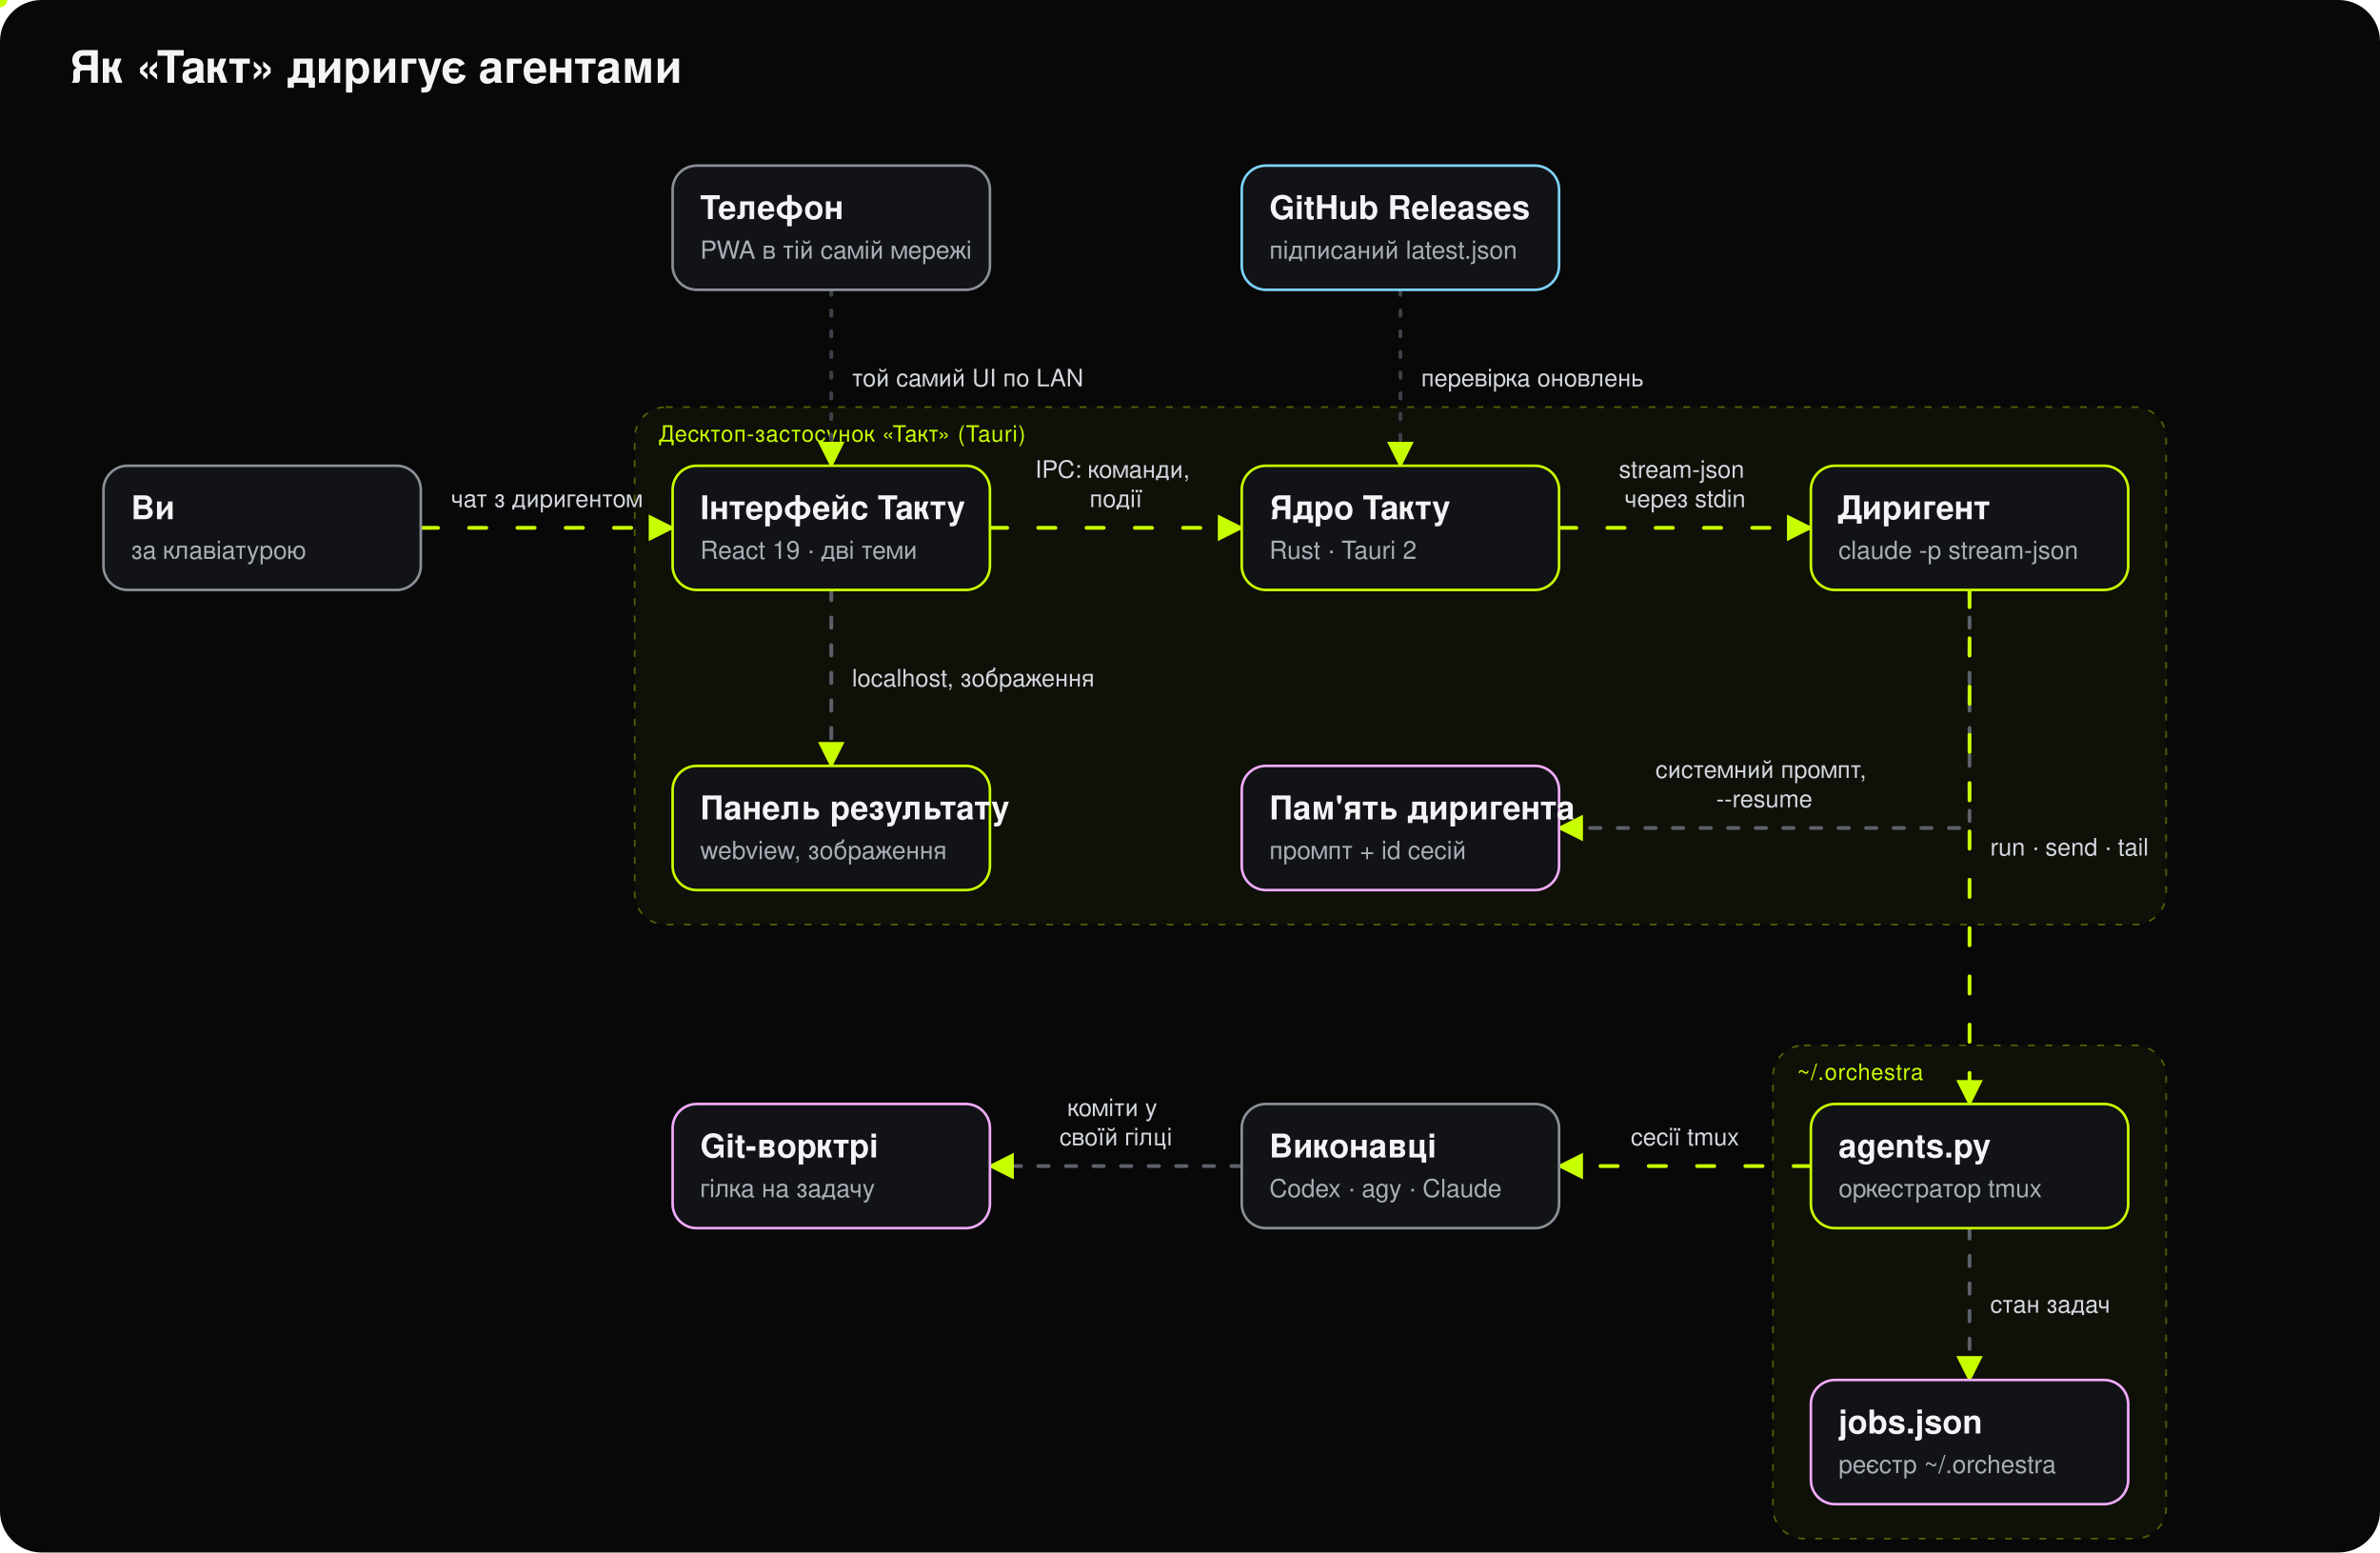
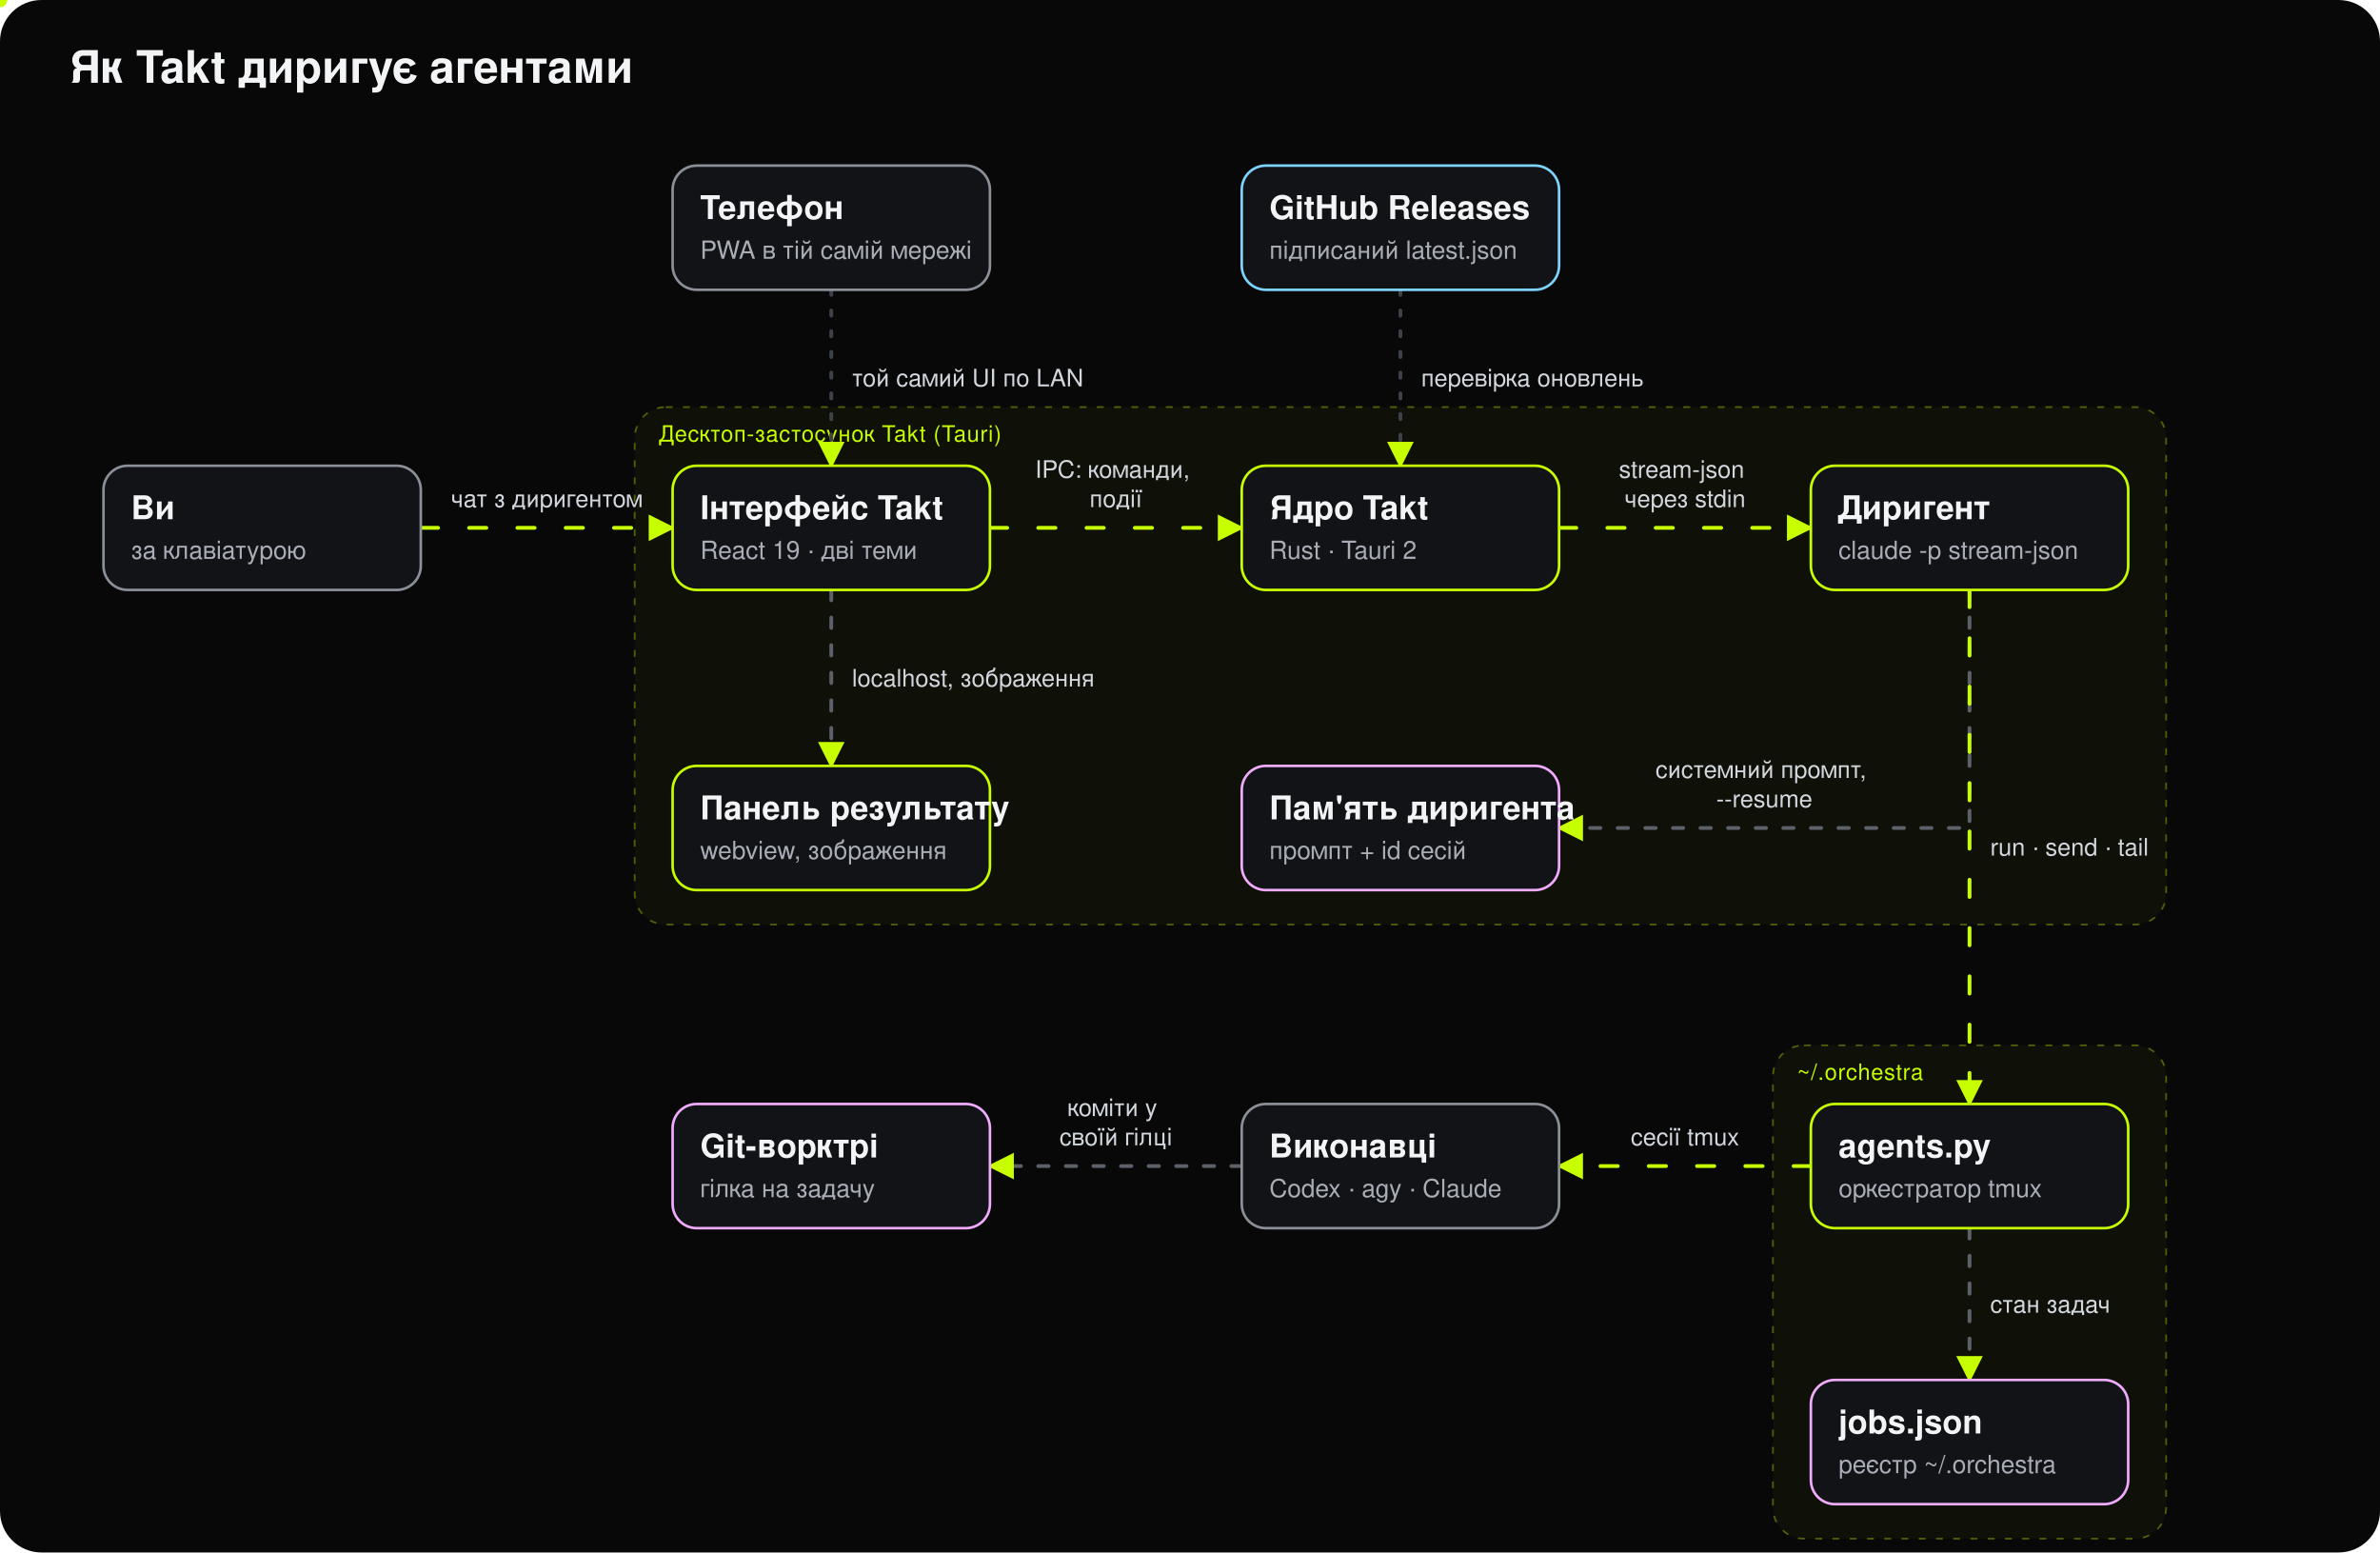
- <svg xmlns="http://www.w3.org/2000/svg" viewBox="0 0 1380 900" width="1380" height="900" font-family="Montserrat, -apple-system, Segoe UI, Helvetica, Arial, sans-serif" role="img" aria-label="Як «Такт» диригує агентами">
+ <svg xmlns="http://www.w3.org/2000/svg" viewBox="0 0 1380 900" width="1380" height="900" font-family="Montserrat, -apple-system, Segoe UI, Helvetica, Arial, sans-serif" role="img" aria-label="Як Takt диригує агентами">
  <style>
  @keyframes flow { to { stroke-dashoffset: -28; } }
  @keyframes pulse { 0%,100% { opacity: .55 } 50% { opacity: 1 } }
  @keyframes rise { from { opacity: 0; transform: translateY(8px) } to { opacity: 1; transform: translateY(0) } }
  .edge { fill: none; stroke-width: 2.2; stroke-linecap: round; stroke-linejoin: round; marker-end: url(#arrow); }
  .edge.main { stroke: #C8FF00; stroke-dasharray: 10 18; animation: flow 1.1s linear infinite; }
  .edge.plain { stroke: #5c6069; stroke-dasharray: 6 10; animation: flow 1.6s linear infinite; }
  .edge.dashed { stroke: #3d4149; stroke-dasharray: 3 9; animation: flow 2.4s linear infinite; }
  .node { animation: rise .6s cubic-bezier(.23,1,.32,1) both; }
  .node rect { fill: #121316; stroke-width: 1.5; }
  .node .lab { fill: #f3f4f6; font-size: 19px; font-weight: 600; }
  .node .sub { fill: #a8adb6; font-size: 14.5px; }
  .elab { fill: #d2d6dd; font-size: 14px; }
  .region { fill: rgba(200,255,0,.035); stroke: rgba(200,255,0,.35); stroke-dasharray: 4 6; }
  .rlab { fill: #C8FF00; font-size: 13px; letter-spacing: .4px; }
  .dot { fill: #C8FF00; animation: pulse 1.6s ease-in-out infinite; }
  .title { fill: #f3f4f6; font-size: 26px; font-weight: 600; }
</style>
  <rect width="1380" height="900" rx="24" fill="#080808" />
  <defs>
    <marker id="arrow" viewBox="0 0 10 10" refX="9" refY="5" markerWidth="7" markerHeight="7" orient="auto-start-reverse">
      <path d="M0,0 L10,5 L0,10 z" fill="#C8FF00" />
    </marker>
  </defs>
-   <text class="title" x="40" y="48">Як «Такт» диригує агентами</text>
+   <text class="title" x="40" y="48">Як Takt диригує агентами</text>
  <rect class="region" x="368" y="236" width="888" height="300" rx="18" />
-   <text class="rlab" x="382" y="256">Десктоп-застосунок «Такт» (Tauri)</text>
+   <text class="rlab" x="382" y="256">Десктоп-застосунок Takt (Tauri)</text>
  <rect class="region" x="1028" y="606" width="228" height="286" rx="18" />
  <text class="rlab" x="1042" y="626">~/.orchestra</text>
  <path class="edge main" d="M244,306.0 L390,306.0" />
  <text class="elab" x="317.0" y="294.0" text-anchor="middle">
    <tspan x="317.0" dy="0">чат з диригентом</tspan>
  </text>
  <circle class="dot" r="4">
    <animateMotion dur="1.8s" repeatCount="indefinite" path="M244,306.0 L390,306.0" />
  </circle>
  <path class="edge dashed" d="M482.0,168 L482.0,270" />
  <text class="elab" x="494.0" y="224.0">той самий UI по LAN</text>
  <path class="edge plain" d="M482.0,342 L482.0,444" />
  <text class="elab" x="494.0" y="398.0">localhost, зображення</text>
  <path class="edge main" d="M574,306.0 L720,306.0" />
  <text class="elab" x="647.0" y="277.0" text-anchor="middle">
    <tspan x="647.0" dy="0">IPC: команди,</tspan>
    <tspan x="647.0" dy="17">події</tspan>
  </text>
  <circle class="dot" r="4">
    <animateMotion dur="1.8s" repeatCount="indefinite" path="M574,306.0 L720,306.0" />
  </circle>
  <path class="edge dashed" d="M812.0,168 L812.0,270" />
  <text class="elab" x="824.0" y="224.0">перевірка оновлень</text>
  <path class="edge main" d="M904,306.0 L1050,306.0" />
  <text class="elab" x="977.0" y="277.0" text-anchor="middle">
    <tspan x="977.0" dy="0">stream-json</tspan>
    <tspan x="977.0" dy="17">через stdin</tspan>
  </text>
  <circle class="dot" r="4">
    <animateMotion dur="1.8s" repeatCount="indefinite" path="M904,306.0 L1050,306.0" />
  </circle>
  <path class="edge plain" d="M1142.0,342 L1142.0,480.0 L904,480.0" />
  <text class="elab" x="1023.0" y="451.0" text-anchor="middle">
    <tspan x="1023.0" dy="0">системний промпт,</tspan>
    <tspan x="1023.0" dy="17">--resume</tspan>
  </text>
  <path class="edge main" d="M1142.0,342 L1142.0,640" />
  <text class="elab" x="1154.0" y="496.0">run · send · tail</text>
  <circle class="dot" r="4">
    <animateMotion dur="1.8s" repeatCount="indefinite" path="M1142.0,342 L1142.0,640" />
  </circle>
  <path class="edge plain" d="M1142.0,712 L1142.0,800" />
  <text class="elab" x="1154.0" y="761.0">стан задач</text>
  <path class="edge main" d="M1050,676.0 L904,676.0" />
  <text class="elab" x="977.0" y="664.0" text-anchor="middle">
    <tspan x="977.0" dy="0">сесії tmux</tspan>
  </text>
  <circle class="dot" r="4">
    <animateMotion dur="1.8s" repeatCount="indefinite" path="M1050,676.0 L904,676.0" />
  </circle>
  <path class="edge plain" d="M720,676.0 L574,676.0" />
  <text class="elab" x="647.0" y="647.0" text-anchor="middle">
    <tspan x="647.0" dy="0">коміти у</tspan>
    <tspan x="647.0" dy="17">своїй гілці</tspan>
  </text>
  <g class="node" style="animation-delay:0ms">
    <rect x="60" y="270" width="184" height="72" rx="14" stroke="#8a8f98" />
    <text class="lab" x="76" y="301">Ви</text>
    <text class="sub" x="76" y="324">за клавіатурою</text>
  </g>
  <g class="node" style="animation-delay:70ms">
    <rect x="390" y="96" width="184" height="72" rx="14" stroke="#8a8f98" />
    <text class="lab" x="406" y="127">Телефон</text>
    <text class="sub" x="406" y="150">PWA в тій самій мережі</text>
  </g>
  <g class="node" style="animation-delay:140ms">
    <rect x="390" y="270" width="184" height="72" rx="14" stroke="#C8FF00" />
-     <text class="lab" x="406" y="301">Інтерфейс Такту</text>
+     <text class="lab" x="406" y="301">Інтерфейс Takt</text>
    <text class="sub" x="406" y="324">React 19 · дві теми</text>
  </g>
  <g class="node" style="animation-delay:210ms">
    <rect x="390" y="444" width="184" height="72" rx="14" stroke="#C8FF00" />
    <text class="lab" x="406" y="475">Панель результату</text>
    <text class="sub" x="406" y="498">webview, зображення</text>
  </g>
  <g class="node" style="animation-delay:280ms">
    <rect x="720" y="96" width="184" height="72" rx="14" stroke="#7dd3fc" />
    <text class="lab" x="736" y="127">GitHub Releases</text>
    <text class="sub" x="736" y="150">підписаний latest.json</text>
  </g>
  <g class="node" style="animation-delay:350ms">
    <rect x="720" y="270" width="184" height="72" rx="14" stroke="#C8FF00" />
-     <text class="lab" x="736" y="301">Ядро Такту</text>
+     <text class="lab" x="736" y="301">Ядро Takt</text>
    <text class="sub" x="736" y="324">Rust · Tauri 2</text>
  </g>
  <g class="node" style="animation-delay:420ms">
    <rect x="1050" y="270" width="184" height="72" rx="14" stroke="#C8FF00" />
    <text class="lab" x="1066" y="301">Диригент</text>
    <text class="sub" x="1066" y="324">claude -p stream-json</text>
  </g>
  <g class="node" style="animation-delay:490ms">
    <rect x="720" y="444" width="184" height="72" rx="14" stroke="#f0abfc" />
    <text class="lab" x="736" y="475">Пам'ять диригента</text>
    <text class="sub" x="736" y="498">промпт + id сесій</text>
  </g>
  <g class="node" style="animation-delay:560ms">
    <rect x="1050" y="640" width="184" height="72" rx="14" stroke="#C8FF00" />
    <text class="lab" x="1066" y="671">agents.py</text>
    <text class="sub" x="1066" y="694">оркестратор tmux</text>
  </g>
  <g class="node" style="animation-delay:630ms">
    <rect x="1050" y="800" width="184" height="72" rx="14" stroke="#f0abfc" />
    <text class="lab" x="1066" y="831">jobs.json</text>
    <text class="sub" x="1066" y="854">реєстр ~/.orchestra</text>
  </g>
  <g class="node" style="animation-delay:700ms">
    <rect x="720" y="640" width="184" height="72" rx="14" stroke="#8a8f98" />
    <text class="lab" x="736" y="671">Виконавці</text>
    <text class="sub" x="736" y="694">Codex · agy · Claude</text>
  </g>
  <g class="node" style="animation-delay:770ms">
    <rect x="390" y="640" width="184" height="72" rx="14" stroke="#f0abfc" />
    <text class="lab" x="406" y="671">Git-ворктрі</text>
    <text class="sub" x="406" y="694">гілка на задачу</text>
  </g>
</svg>
